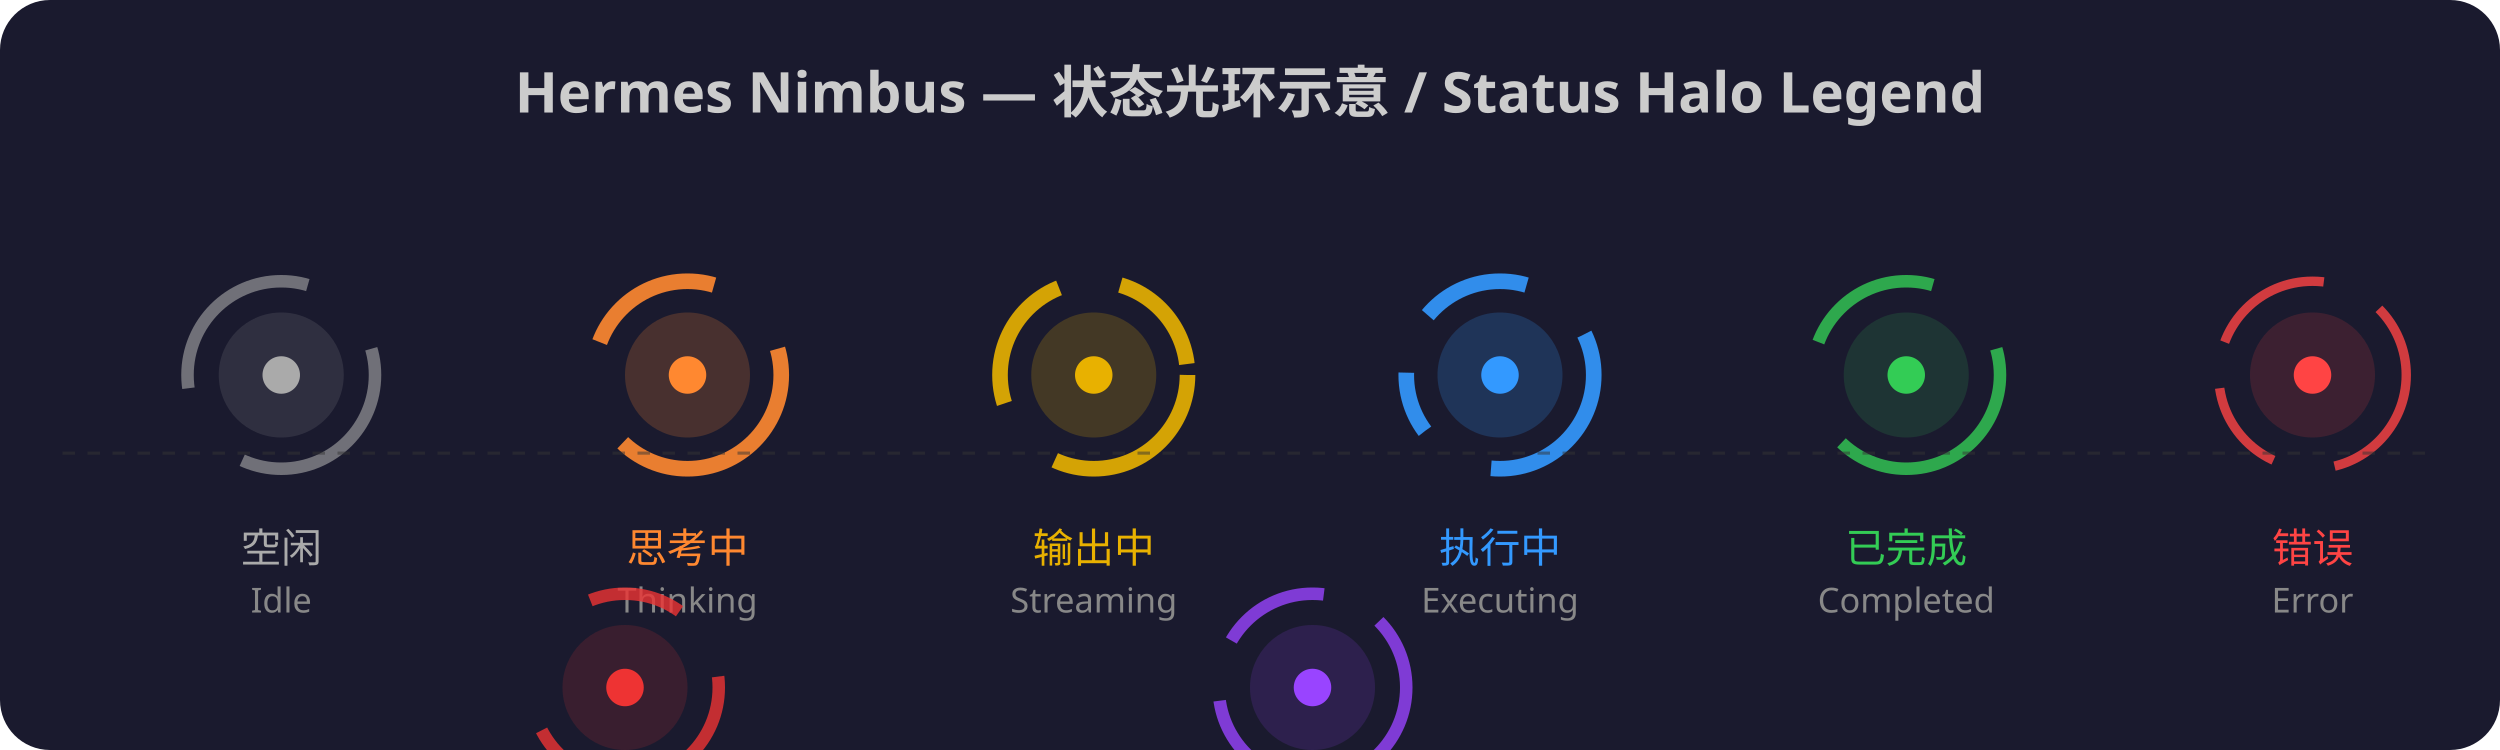
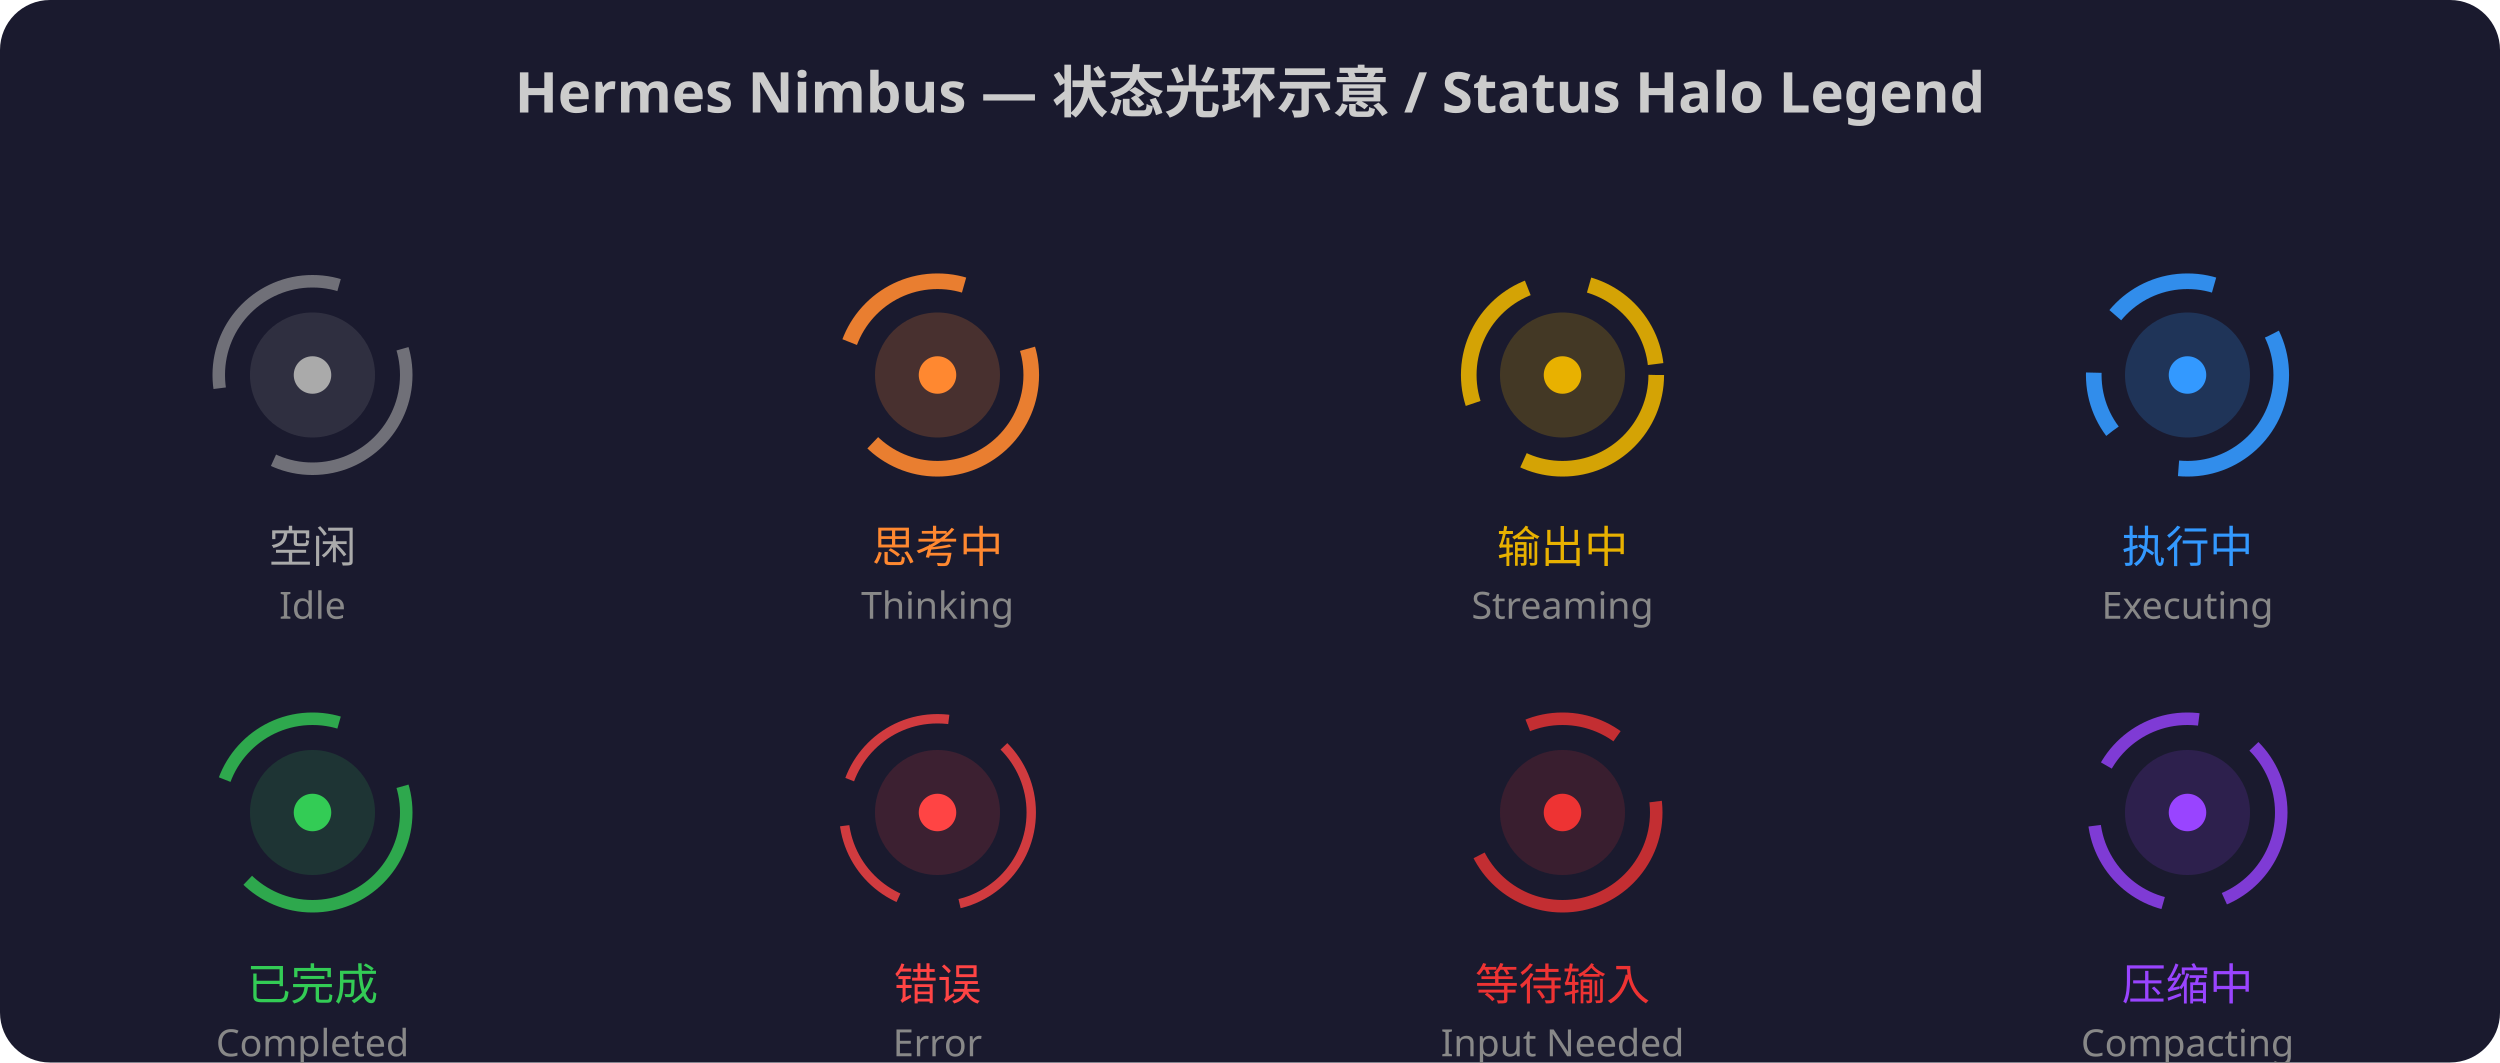
- <svg xmlns="http://www.w3.org/2000/svg" viewBox="0 0 800 240" width="800" height="240">
-   <rect width="800" height="240" rx="16" fill="#1a1a2e" />
+ <svg xmlns="http://www.w3.org/2000/svg" viewBox="0 0 800 340" width="800" height="340">
+   <rect width="800" height="340" rx="16" fill="#1a1a2e" />
  <text x="400" y="36" text-anchor="middle" fill="#ccc" font-family="sans-serif" font-size="18" font-weight="bold">Hermes Nimbus — 状态光环示意 / Status Halo Legend</text>
-   <g transform="translate(50, 80)">
+   <g transform="translate(60, 80)">
    <circle cx="40" cy="40" r="30" fill="none" stroke="#aaaaaa" stroke-width="4" stroke-dasharray="60,30" opacity="0.6" />
    <circle cx="40" cy="40" r="20" fill="#aaaaaa" opacity="0.15" />
    <circle cx="40" cy="40" r="6" fill="#aaaaaa" />
-     <text x="40" y="100" text-anchor="middle" fill="#aaaaaa" font-family="sans-serif" font-size="13">空闲</text>
-     <text x="40" y="116" text-anchor="middle" fill="#888" font-family="sans-serif" font-size="11">Idle</text>
+     <text x="40" y="100" text-anchor="middle" fill="#aaaaaa" font-family="sans-serif" font-size="14">空闲</text>
+     <text x="40" y="118" text-anchor="middle" fill="#888" font-family="sans-serif" font-size="12">Idle</text>
  </g>
-   <g transform="translate(180, 80)">
+   <g transform="translate(260, 80)">
    <circle cx="40" cy="40" r="30" fill="none" stroke="#ff8830" stroke-width="5" stroke-dasharray="70,35,45,30,25,20" opacity="0.9" />
    <circle cx="40" cy="40" r="20" fill="#ff8830" opacity="0.2" />
    <circle cx="40" cy="40" r="6" fill="#ff8830" />
-     <text x="40" y="100" text-anchor="middle" fill="#ff8830" font-family="sans-serif" font-size="13">思考中</text>
-     <text x="40" y="116" text-anchor="middle" fill="#888" font-family="sans-serif" font-size="11">Thinking</text>
+     <text x="40" y="100" text-anchor="middle" fill="#ff8830" font-family="sans-serif" font-size="14">思考中</text>
+     <text x="40" y="118" text-anchor="middle" fill="#888" font-family="sans-serif" font-size="12">Thinking</text>
  </g>
-   <g transform="translate(310, 80)">
+   <g transform="translate(460, 80)">
    <circle cx="40" cy="40" r="30" fill="none" stroke="#e8b100" stroke-width="5" stroke-dasharray="60,25,45,20,35,15" opacity="0.9" />
    <circle cx="40" cy="40" r="20" fill="#e8b100" opacity="0.2" />
    <circle cx="40" cy="40" r="6" fill="#e8b100" />
-     <text x="40" y="100" text-anchor="middle" fill="#e8b100" font-family="sans-serif" font-size="13">输出中</text>
-     <text x="40" y="116" text-anchor="middle" fill="#888" font-family="sans-serif" font-size="11">Streaming</text>
+     <text x="40" y="100" text-anchor="middle" fill="#e8b100" font-family="sans-serif" font-size="14">输出中</text>
+     <text x="40" y="118" text-anchor="middle" fill="#888" font-family="sans-serif" font-size="12">Streaming</text>
  </g>
-   <g transform="translate(440, 80)">
+   <g transform="translate(660, 80)">
    <circle cx="40" cy="40" r="30" fill="none" stroke="#3399ff" stroke-width="5" stroke-dasharray="50,25,20,20,35,25,25,22" opacity="0.9" />
    <circle cx="40" cy="40" r="20" fill="#3399ff" opacity="0.2" />
    <circle cx="40" cy="40" r="6" fill="#3399ff" />
-     <text x="40" y="100" text-anchor="middle" fill="#3399ff" font-family="sans-serif" font-size="13">执行中</text>
-     <text x="40" y="116" text-anchor="middle" fill="#888" font-family="sans-serif" font-size="11">Executing</text>
+     <text x="40" y="100" text-anchor="middle" fill="#3399ff" font-family="sans-serif" font-size="14">执行中</text>
+     <text x="40" y="118" text-anchor="middle" fill="#888" font-family="sans-serif" font-size="12">Executing</text>
  </g>
-   <g transform="translate(570, 80)">
+   <g transform="translate(60, 220)">
    <circle cx="40" cy="40" r="30" fill="none" stroke="#33cc55" stroke-width="4" stroke-dasharray="70,35,45,30,25,20" opacity="0.8" />
    <circle cx="40" cy="40" r="20" fill="#33cc55" opacity="0.15" />
    <circle cx="40" cy="40" r="6" fill="#33cc55" />
-     <text x="40" y="100" text-anchor="middle" fill="#33cc55" font-family="sans-serif" font-size="13">已完成</text>
-     <text x="40" y="116" text-anchor="middle" fill="#888" font-family="sans-serif" font-size="11">Completed</text>
+     <text x="40" y="100" text-anchor="middle" fill="#33cc55" font-family="sans-serif" font-size="14">已完成</text>
+     <text x="40" y="118" text-anchor="middle" fill="#888" font-family="sans-serif" font-size="12">Completed</text>
  </g>
-   <g transform="translate(700, 80)">
+   <g transform="translate(260, 220)">
    <circle cx="40" cy="40" r="30" fill="none" stroke="#ff4444" stroke-width="3" stroke-dasharray="40,20,30,15" opacity="0.8" />
    <circle cx="40" cy="40" r="20" fill="#ff4444" opacity="0.15" />
    <circle cx="40" cy="40" r="6" fill="#ff4444" />
-     <text x="40" y="100" text-anchor="middle" fill="#ff4444" font-family="sans-serif" font-size="13">错误</text>
-     <text x="40" y="116" text-anchor="middle" fill="#888" font-family="sans-serif" font-size="11">Error</text>
+     <text x="40" y="100" text-anchor="middle" fill="#ff4444" font-family="sans-serif" font-size="14">错误</text>
+     <text x="40" y="118" text-anchor="middle" fill="#888" font-family="sans-serif" font-size="12">Error</text>
  </g>
-   <g transform="translate(160, 180)">
+   <g transform="translate(460, 220)">
    <circle cx="40" cy="40" r="30" fill="none" stroke="#ee3333" stroke-width="4" stroke-dasharray="80,50,30,25" opacity="0.8" />
    <circle cx="40" cy="40" r="20" fill="#ee3333" opacity="0.15" />
    <circle cx="40" cy="40" r="6" fill="#ee3333" />
-     <text x="40" y="100" text-anchor="middle" fill="#ee3333" font-family="sans-serif" font-size="13">等待输入</text>
-     <text x="40" y="116" text-anchor="middle" fill="#888" font-family="sans-serif" font-size="11">Input Needed</text>
+     <text x="40" y="100" text-anchor="middle" fill="#ee3333" font-family="sans-serif" font-size="14">等待输入</text>
+     <text x="40" y="118" text-anchor="middle" fill="#888" font-family="sans-serif" font-size="12">Input Needed</text>
  </g>
-   <g transform="translate(380, 180)">
+   <g transform="translate(660, 220)">
    <circle cx="40" cy="40" r="30" fill="none" stroke="#9944ff" stroke-width="4" stroke-dasharray="35,20,35,20,35,20" opacity="0.8" />
    <circle cx="40" cy="40" r="20" fill="#9944ff" opacity="0.15" />
    <circle cx="40" cy="40" r="6" fill="#9944ff" />
-     <text x="40" y="100" text-anchor="middle" fill="#9944ff" font-family="sans-serif" font-size="13">压缩中</text>
-     <text x="40" y="116" text-anchor="middle" fill="#888" font-family="sans-serif" font-size="11">Compacting</text>
+     <text x="40" y="100" text-anchor="middle" fill="#9944ff" font-family="sans-serif" font-size="14">压缩中</text>
+     <text x="40" y="118" text-anchor="middle" fill="#888" font-family="sans-serif" font-size="12">Compacting</text>
  </g>
-   <line x1="20" y1="145" x2="780" y2="145" stroke="#333" stroke-width="1" stroke-dasharray="4,4" opacity="0.5" />
</svg>
